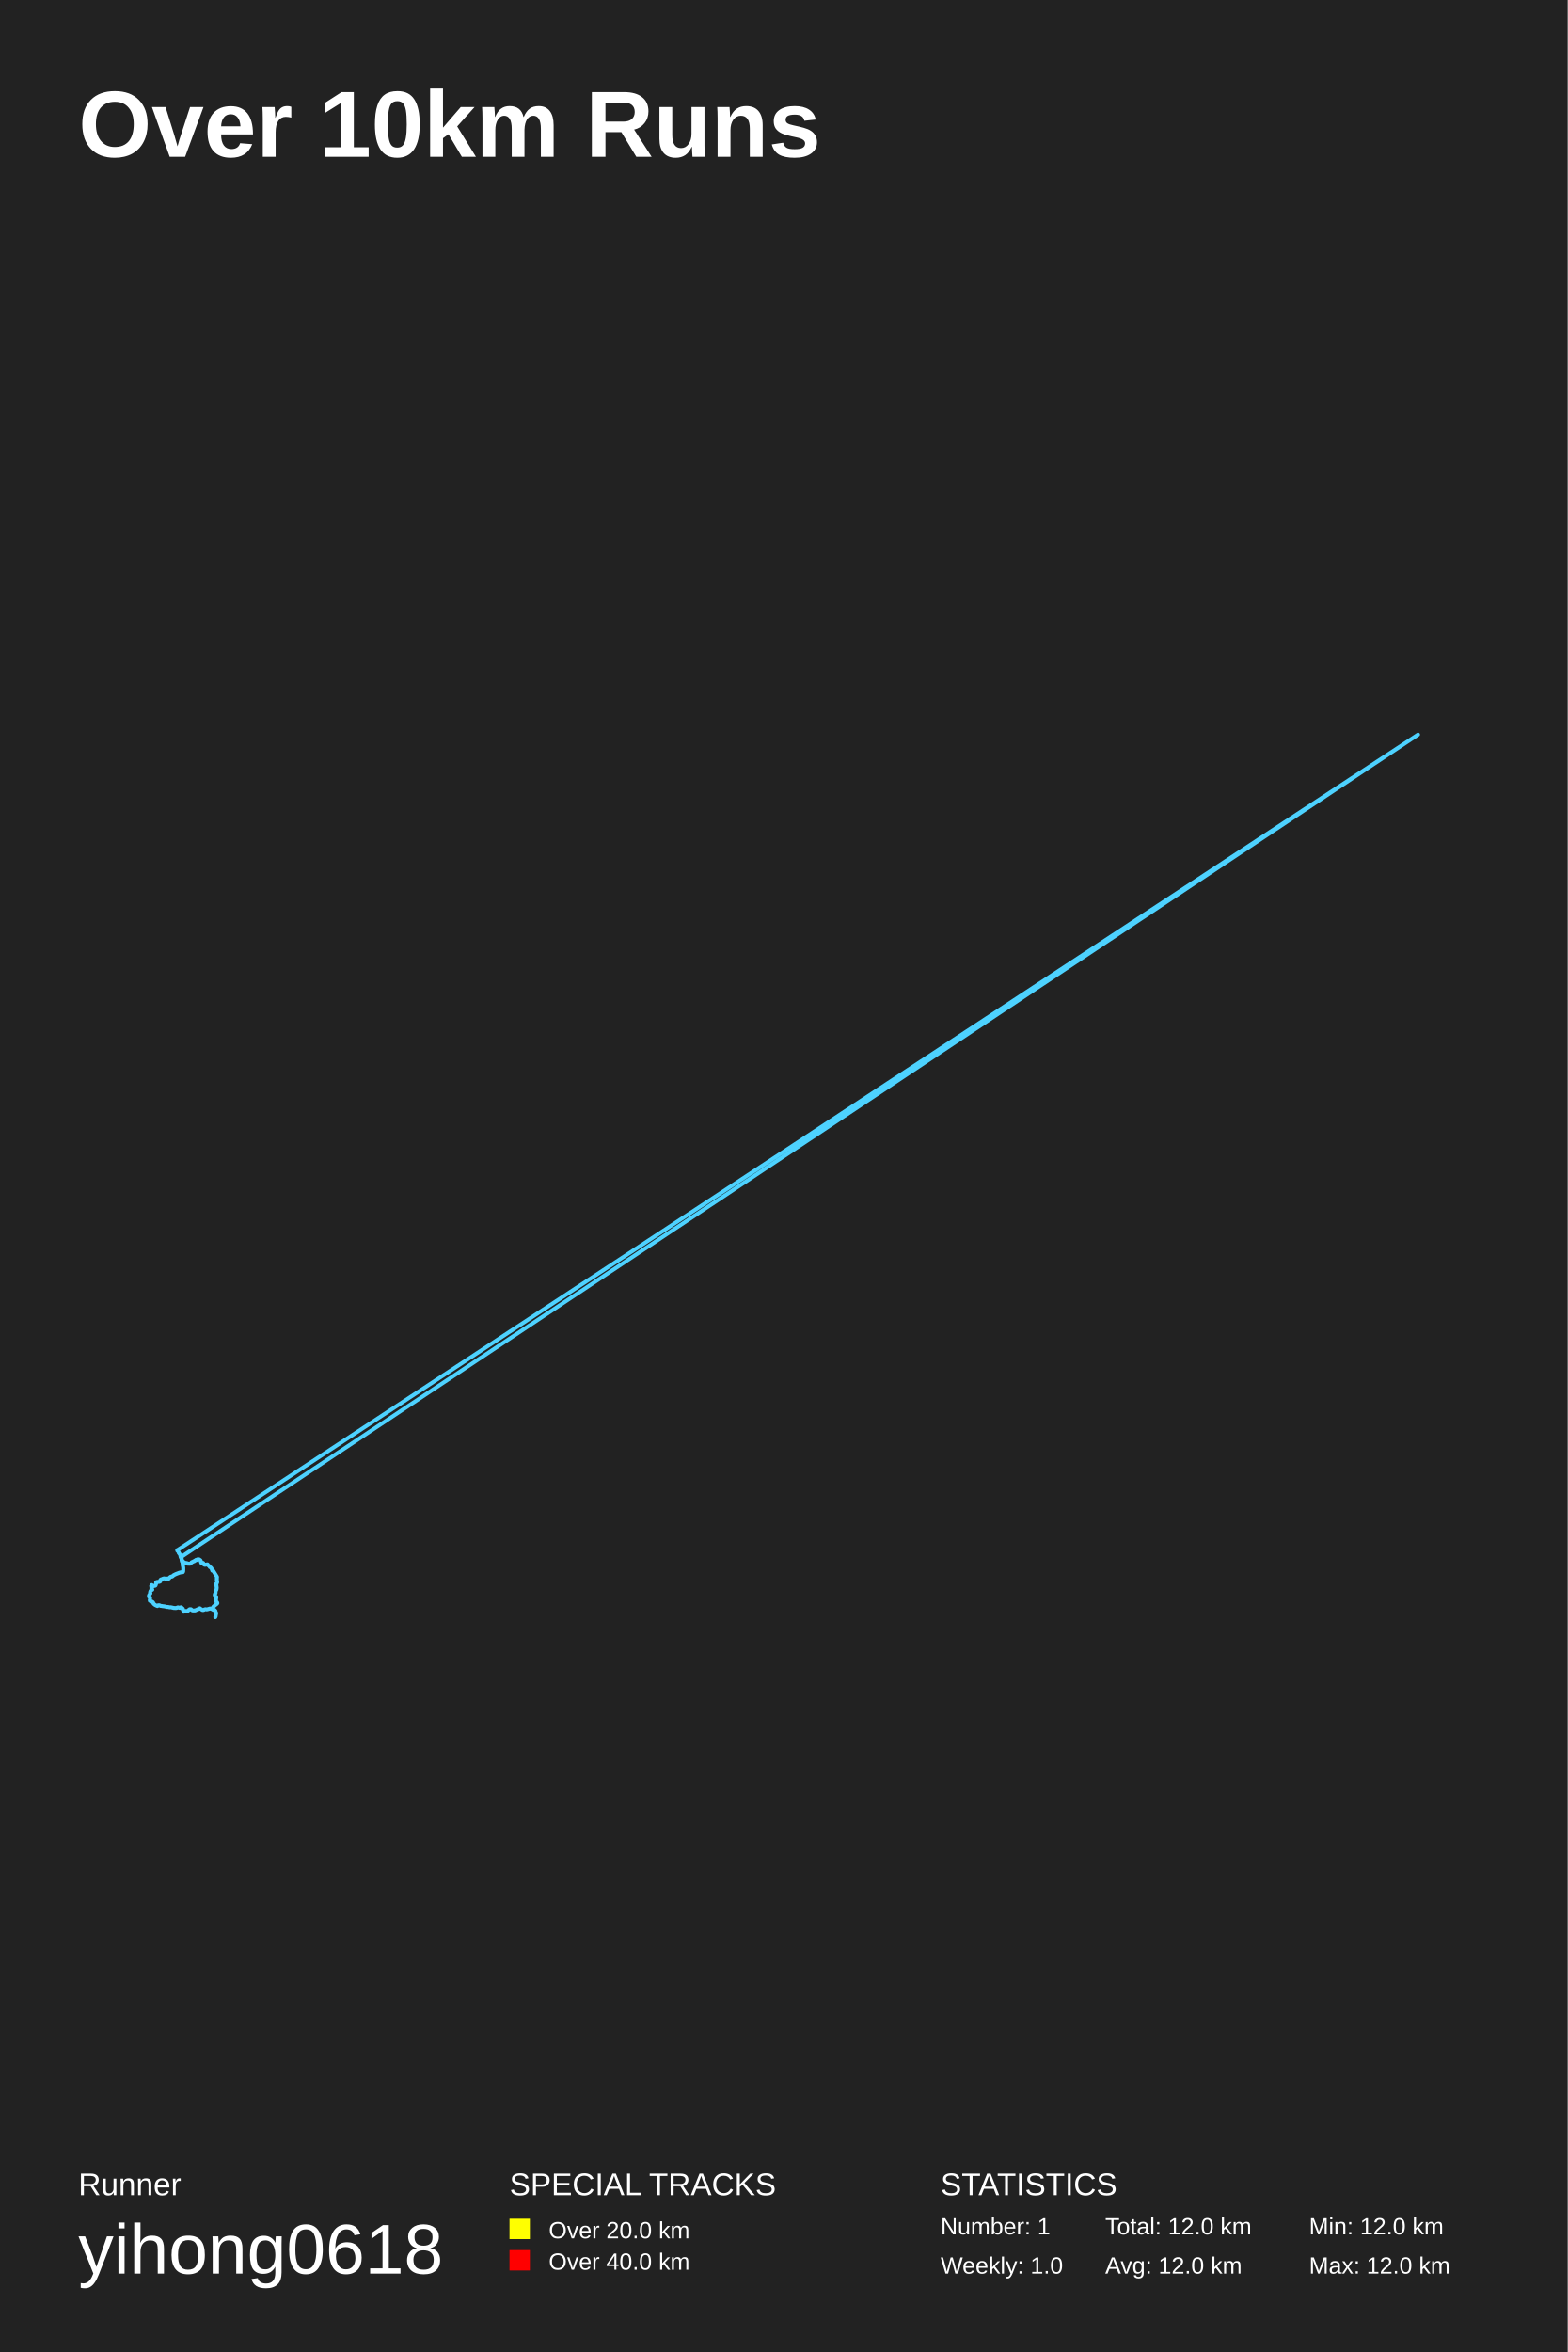
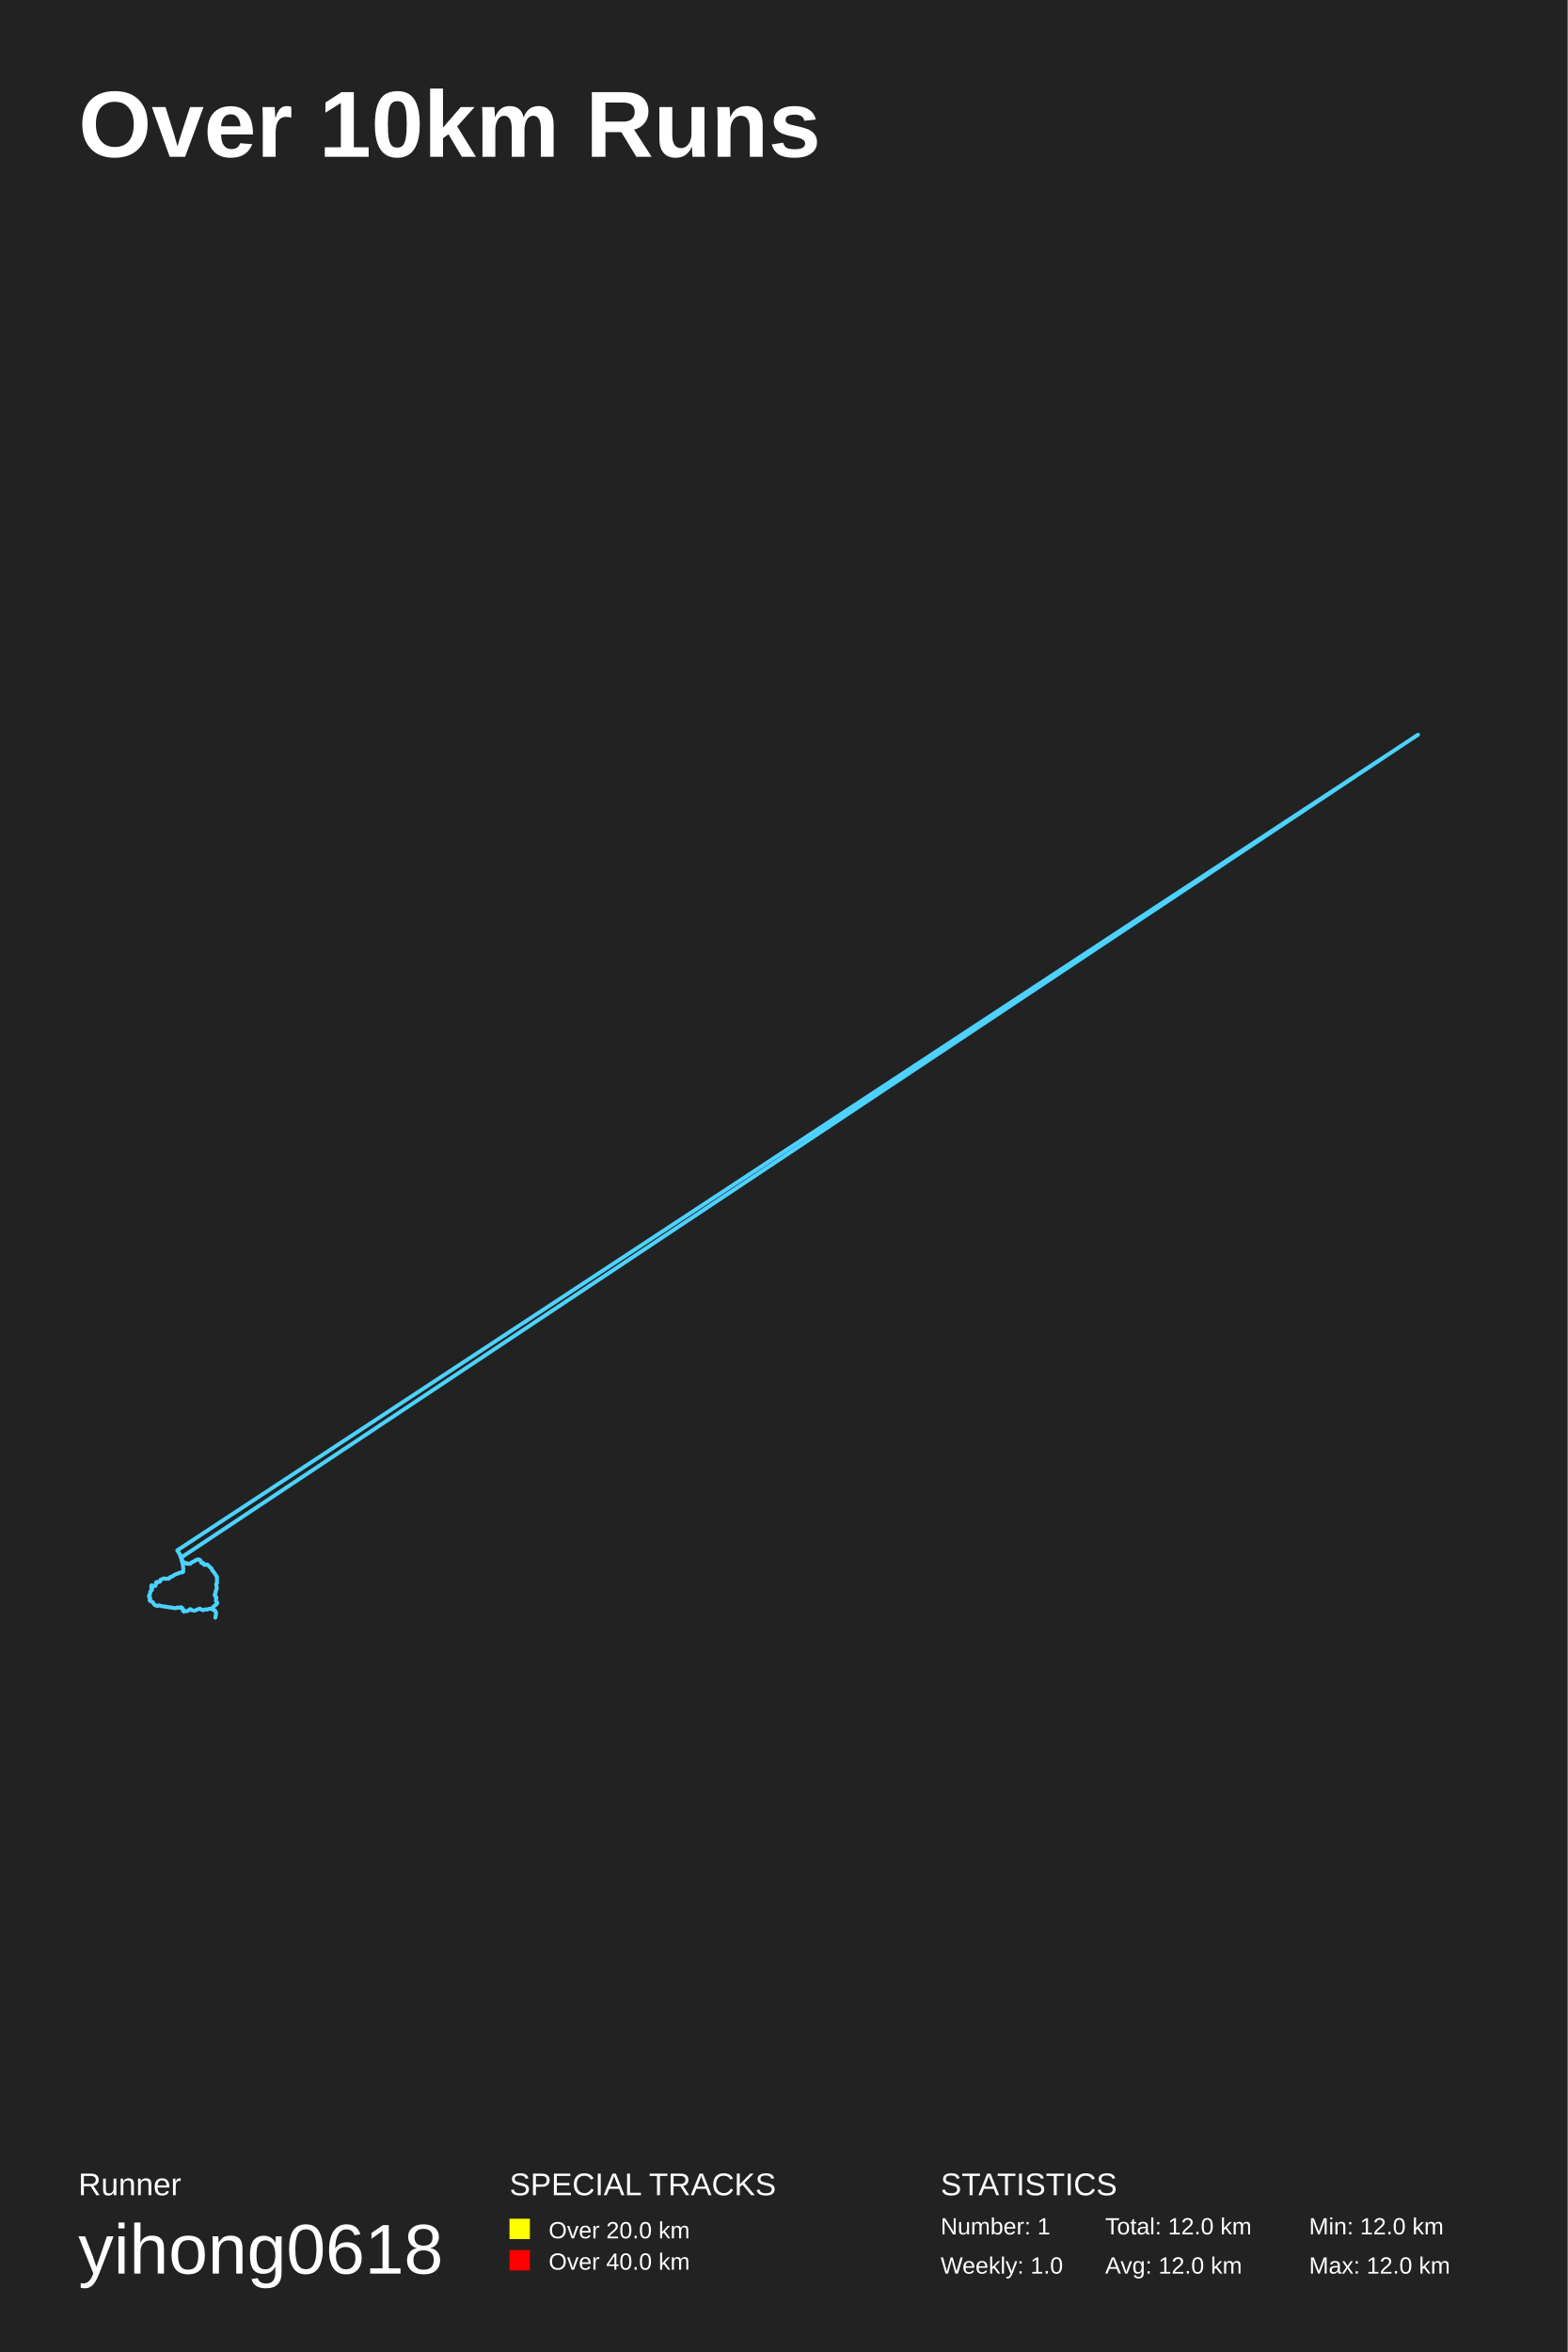
<svg xmlns="http://www.w3.org/2000/svg" baseProfile="full" height="300mm" version="1.1" viewBox="0,0,200,300" width="200mm">
  <defs />
  <rect fill="#222222" height="300" width="200" x="0" y="0" />
  <text fill="#FFFFFF" style="font-size:12px; font-family:Arial; font-weight:bold;" x="10" y="20">Over 10km Runs</text>
  <text fill="#FFFFFF" style="font-size:4px; font-family:Arial" x="10" y="280">Runner</text>
  <text fill="#FFFFFF" style="font-size:9px; font-family:Arial" x="10" y="290">yihong0618</text>
  <text fill="#FFFFFF" style="font-size:4px; font-family:Arial" x="65" y="280">SPECIAL TRACKS</text>
  <rect fill="yellow" height="2.6" width="2.6" x="65" y="283" />
  <text fill="#FFFFFF" style="font-size:3px; font-family:Arial" x="70" y="285.5">Over 20.0 km</text>
  <rect fill="red" height="2.6" width="2.6" x="65" y="287" />
  <text fill="#FFFFFF" style="font-size:3px; font-family:Arial" x="70" y="289.5">Over 40.0 km</text>
  <text fill="#FFFFFF" style="font-size:4px; font-family:Arial" x="120" y="280">STATISTICS</text>
  <text fill="#FFFFFF" style="font-size:3px; font-family:Arial" x="120" y="285">Number: 1</text>
  <text fill="#FFFFFF" style="font-size:3px; font-family:Arial" x="120" y="290">Weekly: 1.0</text>
  <text fill="#FFFFFF" style="font-size:3px; font-family:Arial" x="141" y="285">Total: 12.0 km</text>
  <text fill="#FFFFFF" style="font-size:3px; font-family:Arial" x="141" y="290">Avg: 12.0 km</text>
  <text fill="#FFFFFF" style="font-size:3px; font-family:Arial" x="167" y="285">Min: 12.0 km</text>
  <text fill="#FFFFFF" style="font-size:3px; font-family:Arial" x="167" y="290">Max: 12.0 km</text>
-   <polyline fill="none" opacity="1" points="27.485,205.486 27.4,205.402 27.305,205.328 27.224,205.334 27.224,205.334 27.253,205.334 27.234,205.339 27.219,205.339 27.229,205.339 27.219,205.339 27.21,205.344 27.214,205.349 27.214,205.339 27.186,205.328 27.129,205.181 27.138,205.097 27.162,205.028 27.219,204.944 27.272,204.881 27.338,204.839 27.405,204.77 27.495,204.696 27.58,204.638 27.675,204.554 27.728,204.491 27.718,204.412 27.656,204.343 27.58,204.28 27.552,204.164 27.552,204.069 27.566,203.98 27.571,203.901 27.59,203.785 27.609,203.695 27.5,203.638 27.481,203.595 27.428,203.543 27.39,203.432 27.438,203.279 27.495,203.216 27.5,203.106 27.504,202.984 27.547,202.868 27.604,202.779 27.628,202.658 27.637,202.568 27.647,202.473 27.618,202.384 27.628,202.294 27.595,202.231 27.604,202.136 27.599,201.989 27.685,201.899 27.704,201.789 27.694,201.689 27.656,201.588 27.671,201.473 27.661,201.351 27.685,201.162 27.666,201.109 27.191,200.345 27.143,200.345 27.077,200.335 27.062,200.24 27.015,200.171 27.015,200.124 27.001,200.103 26.967,200.029 26.925,199.998 26.877,199.929 26.82,199.908 26.763,199.882 26.73,199.824 26.687,199.761 26.606,199.692 26.516,199.624 26.469,199.539 26.416,199.534 26.34,199.56 26.25,199.571 26.188,199.597 26.093,199.592 26.022,199.555 25.989,199.46 25.946,199.413 25.908,199.35 25.822,199.344 25.727,199.36 25.708,199.313 25.713,199.292 25.732,199.302 25.708,199.313 25.694,199.339 25.689,199.323 25.666,199.318 25.694,199.313 25.67,199.339 25.68,199.318 25.699,199.313 25.699,199.302 25.685,199.265 25.623,199.186 25.623,199.128 25.594,199.049 25.561,199.007 25.537,198.991 25.485,198.96 25.438,198.918 25.381,198.897 25.314,198.902 25.286,198.881 25.262,198.886 25.243,198.886 25.167,198.918 25.105,198.949 25.067,198.981 25.015,198.96 24.972,198.997 24.915,199.039 24.844,199.065 24.82,199.113 24.772,199.123 24.725,199.144 24.663,199.171 24.616,199.197 24.54,199.234 24.464,199.255 24.388,199.339 24.326,199.413 24.255,199.455 24.164,199.46 24.131,199.444 24.027,199.455 23.97,199.444 23.946,199.434 23.965,199.418 23.97,199.439 23.951,199.423 23.946,199.45 23.903,199.418 23.851,199.371 23.799,199.365 23.756,199.408 23.689,199.365 23.637,199.339 23.561,199.386 23.494,199.307 23.442,199.239 23.395,199.213 23.357,199.176 23.347,199.186 23.333,199.149 23.276,199.086 23.224,199.055 23.19,199.086 23.195,199.07 23.19,199.049 23.167,199.002 23.19,198.928 23.195,198.876 23.176,198.823 23.124,198.765 23.105,198.723 23.086,198.67 23.048,198.623 23.038,198.549 23.01,198.449 23.005,198.307 22.939,198.249 22.891,198.185 22.867,198.143 22.81,198.085 22.806,198.017 22.768,197.943 22.696,197.869 22.682,197.806 22.658,197.774 22.63,197.78 22.62,197.79 22.649,197.79 22.649,197.79 22.635,197.785 22.644,197.785 22.644,197.774 22.658,197.78 22.706,197.695 22.692,197.706 22.682,197.743 22.606,197.717 22.63,197.727 22.62,197.727 22.62,197.738 22.625,197.732 22.625,197.727 22.63,197.727 22.63,197.717 22.63,197.722 22.639,197.717 180.91,93.702 180.91,93.702 180.815,93.761 180.815,93.761 180.815,93.761 180.815,93.761 180.724,93.819 23.057,198.633 23.119,198.717 23.162,198.807 23.186,198.881 23.171,198.97 23.19,199.065 23.2,199.155 23.257,199.228 23.285,199.313 23.3,199.434 23.314,199.534 23.314,199.655 23.352,199.803 23.371,199.929 23.38,200.013 23.38,200.129 23.38,200.266 23.371,200.372 23.371,200.44 23.323,200.535 23.171,200.54 23.038,200.566 22.934,200.593 22.829,200.624 22.72,200.672 22.597,200.714 22.501,200.756 22.402,200.788 22.34,200.83 22.254,200.867 22.155,200.919 22.093,200.962 22.064,201.009 22.05,201.02 22.05,201.02 22.017,201.041 21.969,201.083 21.898,201.099 21.803,201.104 21.727,201.146 21.656,201.204 21.618,201.236 21.589,201.299 21.528,201.357 21.428,201.351 21.376,201.336 21.261,201.357 21.19,201.367 21.1,201.372 21.024,201.336 20.953,201.32 20.867,201.336 20.805,201.357 20.753,201.372 20.691,201.42 20.611,201.436 20.53,201.457 20.473,201.509 20.44,201.578 20.425,201.646 20.44,201.715 20.387,201.736 20.354,201.757 20.321,201.773 20.264,201.778 20.178,201.783 20.112,201.762 20.021,201.783 19.936,201.804 19.917,201.825 19.931,201.862 19.926,201.936 19.926,201.989 19.898,202.031 19.893,202.068 19.884,202.105 19.865,202.168 19.827,202.242 19.741,202.279 19.656,202.273 19.603,202.305 19.537,202.321 19.47,202.373 19.428,202.342 19.404,202.294 19.366,202.305 19.342,202.279 19.318,202.247 19.333,202.226 19.356,202.178 19.375,202.184 19.333,202.221 19.318,202.231 19.285,202.305 19.333,202.415 19.309,202.563 19.375,202.663 19.428,202.768 19.333,202.816 19.238,202.874 19.176,203 19.143,203.158 19.19,203.237 19.086,203.369 19.005,203.501 19.005,203.664 19.095,203.695 19.147,203.775 19.128,203.843 19.152,203.933 19.105,204.069 19.114,204.175 19.2,204.217 19.314,204.264 19.418,204.307 19.527,204.391 19.575,204.528 19.679,204.628 19.803,204.723 19.945,204.791 20.083,204.849 20.183,204.754 20.349,204.754 20.478,204.828 20.634,204.844 20.772,204.87 20.934,204.886 21.01,204.896 21.124,204.923 21.209,204.954 21.328,204.97 21.433,204.965 21.547,204.997 21.656,205.012 21.794,205.007 21.912,205.039 22.022,205.055 22.131,205.091 22.264,205.097 22.402,205.107 22.54,205.091 22.644,205.033 22.73,205.018 22.848,205.065 22.972,205.091 23.062,205.012 23.129,205.018 23.209,205.102 23.328,205.197 23.323,205.334 23.395,205.428 23.423,205.576 23.49,205.492 23.661,205.481 23.803,205.492 23.965,205.465 24.084,205.344 24.202,205.255 24.369,205.26 24.464,205.355 24.582,205.418 24.772,205.413 24.901,205.418 24.996,205.365 25.134,205.307 25.243,205.255 25.385,205.218 25.485,205.134 25.575,205.207 25.699,205.27 25.794,205.344 25.898,205.36 26.003,205.339 26.089,205.281 26.222,205.255 26.359,205.281 26.478,205.26 26.597,205.223 26.678,205.202 26.768,205.17 26.887,205.176 27.01,205.234 27.134,205.265 27.195,205.281 27.314,205.313 27.414,205.392 27.481,205.508 27.519,205.639 27.58,205.739 27.566,205.871 27.528,206.003 27.519,206.14 27.466,206.271" stroke="#4DD2FF" stroke-dasharray="none" stroke-linecap="round" stroke-linejoin="round" stroke-width="0.5" />
+   <polyline fill="none" opacity="1" points="27.452,205.463 27.367,205.384 27.229,205.321 27.229,205.347 27.234,205.347 27.243,205.347 27.214,205.347 27.224,205.357 27.229,205.342 27.219,205.352 27.21,205.357 27.214,205.363 27.214,205.357 27.138,205.268 27.134,205.162 27.157,205.078 27.181,204.994 27.243,204.925 27.305,204.862 27.352,204.825 27.447,204.767 27.538,204.694 27.628,204.594 27.699,204.546 27.728,204.467 27.709,204.393 27.618,204.335 27.566,204.246 27.533,204.12 27.566,204.046 27.576,203.962 27.571,203.872 27.609,203.756 27.566,203.672 27.485,203.635 27.471,203.572 27.395,203.498 27.405,203.35 27.457,203.266 27.509,203.182 27.5,203.066 27.514,202.945 27.585,202.829 27.623,202.745 27.623,202.629 27.661,202.539 27.633,202.455 27.623,202.355 27.609,202.271 27.595,202.197 27.58,202.07 27.652,201.949 27.699,201.86 27.694,201.765 27.671,201.66 27.671,201.554 27.675,201.433 27.666,201.307 27.675,201.143 27.666,201.106 27.172,200.369 27.105,200.353 27.067,200.306 27.039,200.227 27.024,200.169 27.005,200.142 26.986,200.084 26.958,200.021 26.906,199.99 26.849,199.942 26.792,199.895 26.768,199.884 26.711,199.805 26.663,199.758 26.568,199.674 26.507,199.605 26.435,199.563 26.393,199.542 26.302,199.584 26.226,199.595 26.15,199.61 26.051,199.6 26.008,199.537 25.974,199.447 25.946,199.384 25.875,199.347 25.775,199.368 25.704,199.358 25.713,199.321 25.713,199.305 25.732,199.315 25.732,199.305 25.689,199.342 25.68,199.331 25.675,199.342 25.689,199.331 25.685,199.331 25.675,199.331 25.694,199.31 25.704,199.315 25.642,199.226 25.628,199.157 25.609,199.11 25.566,199.031 25.542,199.01 25.523,198.989 25.457,198.962 25.409,198.92 25.347,198.936 25.295,198.899 25.267,198.899 25.257,198.894 25.2,198.91 25.143,198.941 25.091,198.983 25.053,198.994 24.982,198.989 24.948,199.02 24.882,199.063 24.834,199.11 24.782,199.142 24.753,199.142 24.706,199.178 24.654,199.178 24.582,199.226 24.511,199.268 24.43,199.284 24.364,199.379 24.297,199.447 24.217,199.473 24.155,199.463 24.084,199.468 24.008,199.458 23.946,199.458 23.965,199.431 23.965,199.431 23.965,199.452 23.965,199.437 23.927,199.447 23.879,199.41 23.822,199.379 23.789,199.384 23.713,199.431 23.67,199.358 23.599,199.368 23.537,199.368 23.475,199.284 23.428,199.231 23.366,199.21 23.357,199.189 23.342,199.184 23.314,199.126 23.262,199.078 23.195,199.073 23.195,199.078 23.209,199.073 23.181,199.052 23.176,198.989 23.2,198.915 23.205,198.868 23.133,198.82 23.114,198.757 23.1,198.72 23.062,198.667 23.043,198.604 23.019,198.52 23.005,198.436 22.981,198.288 22.92,198.241 22.886,198.156 22.829,198.13 22.81,198.088 22.787,197.998 22.734,197.925 22.682,197.856 22.677,197.798 22.663,197.798 22.625,197.793 22.635,197.798 22.644,197.809 22.63,197.793 22.63,197.793 22.639,197.793 22.649,197.793 22.682,197.756 22.701,197.719 22.692,197.724 22.63,197.724 22.639,197.735 22.625,197.746 22.616,197.756 22.63,197.746 22.63,197.746 22.625,197.74 22.63,197.735 22.635,197.73 22.639,197.735 22.644,197.73 180.91,93.716 180.815,93.774 180.815,93.774 180.815,93.774 180.815,93.774 180.819,93.768 180.629,93.89 23.091,198.683 23.119,198.789 23.186,198.836 23.186,198.931 23.171,199.02 23.181,199.12 23.214,199.205 23.271,199.273 23.304,199.363 23.295,199.494 23.314,199.574 23.338,199.737 23.366,199.863 23.376,199.974 23.395,200.069 23.385,200.211 23.366,200.332 23.38,200.411 23.371,200.485 23.257,200.559 23.114,200.553 23,200.595 22.891,200.606 22.796,200.653 22.668,200.717 22.568,200.748 22.459,200.78 22.383,200.817 22.307,200.875 22.207,200.901 22.126,200.943 22.093,200.991 22.05,201.038 22.05,201.033 22.031,201.038 21.998,201.075 21.931,201.106 21.865,201.117 21.765,201.128 21.699,201.191 21.637,201.222 21.608,201.27 21.561,201.354 21.485,201.375 21.409,201.349 21.333,201.349 21.228,201.375 21.147,201.386 21.067,201.37 20.995,201.328 20.91,201.328 20.829,201.365 20.782,201.37 20.734,201.396 20.658,201.433 20.568,201.454 20.501,201.48 20.459,201.549 20.43,201.623 20.44,201.691 20.402,201.739 20.368,201.749 20.345,201.781 20.307,201.781 20.231,201.802 20.14,201.786 20.069,201.775 19.983,201.797 19.907,201.828 19.926,201.854 19.936,201.918 19.926,201.991 19.907,202.012 19.893,202.055 19.888,202.102 19.874,202.134 19.865,202.213 19.803,202.292 19.698,202.271 19.641,202.307 19.594,202.323 19.508,202.371 19.432,202.365 19.418,202.334 19.375,202.307 19.366,202.307 19.342,202.276 19.318,202.26 19.356,202.244 19.371,202.192 19.375,202.197 19.333,202.25 19.295,202.255 19.309,202.355 19.304,202.487 19.328,202.624 19.404,202.718 19.39,202.808 19.295,202.84 19.223,202.945 19.147,203.071 19.166,203.203 19.143,203.319 19.048,203.44 19.01,203.572 19.033,203.719 19.124,203.735 19.162,203.819 19.152,203.904 19.124,203.993 19.086,204.135 19.171,204.193 19.242,204.262 19.371,204.288 19.466,204.341 19.561,204.462 19.599,204.573 19.713,204.688 19.865,204.778 20.012,204.82 20.126,204.836 20.273,204.757 20.397,204.794 20.544,204.841 20.696,204.878 20.848,204.899 20.981,204.899 21.048,204.91 21.157,204.962 21.261,204.962 21.371,204.973 21.466,204.999 21.604,205.026 21.727,205.015 21.836,205.026 21.955,205.078 22.064,205.078 22.174,205.11 22.297,205.115 22.444,205.12 22.582,205.073 22.687,205.02 22.777,205.057 22.901,205.089 23.024,205.073 23.095,204.994 23.148,205.073 23.262,205.115 23.361,205.268 23.323,205.41 23.404,205.468 23.447,205.568 23.551,205.463 23.727,205.526 23.865,205.484 24.036,205.436 24.141,205.326 24.264,205.236 24.407,205.321 24.497,205.394 24.658,205.431 24.839,205.431 24.934,205.4 25.053,205.357 25.162,205.294 25.314,205.263 25.428,205.184 25.509,205.184 25.623,205.252 25.732,205.326 25.837,205.347 25.946,205.378 26.036,205.326 26.141,205.294 26.279,205.273 26.402,205.31 26.521,205.257 26.64,205.22 26.72,205.199 26.815,205.178 26.948,205.215 27.058,205.268 27.181,205.289 27.243,205.315 27.357,205.357 27.452,205.452 27.481,205.584 27.571,205.684 27.552,205.81 27.566,205.953 27.504,206.063 27.5,206.205 27.471,206.337" stroke="#4DD2FF" stroke-dasharray="none" stroke-linecap="round" stroke-linejoin="round" stroke-width="0.5" />
</svg>
